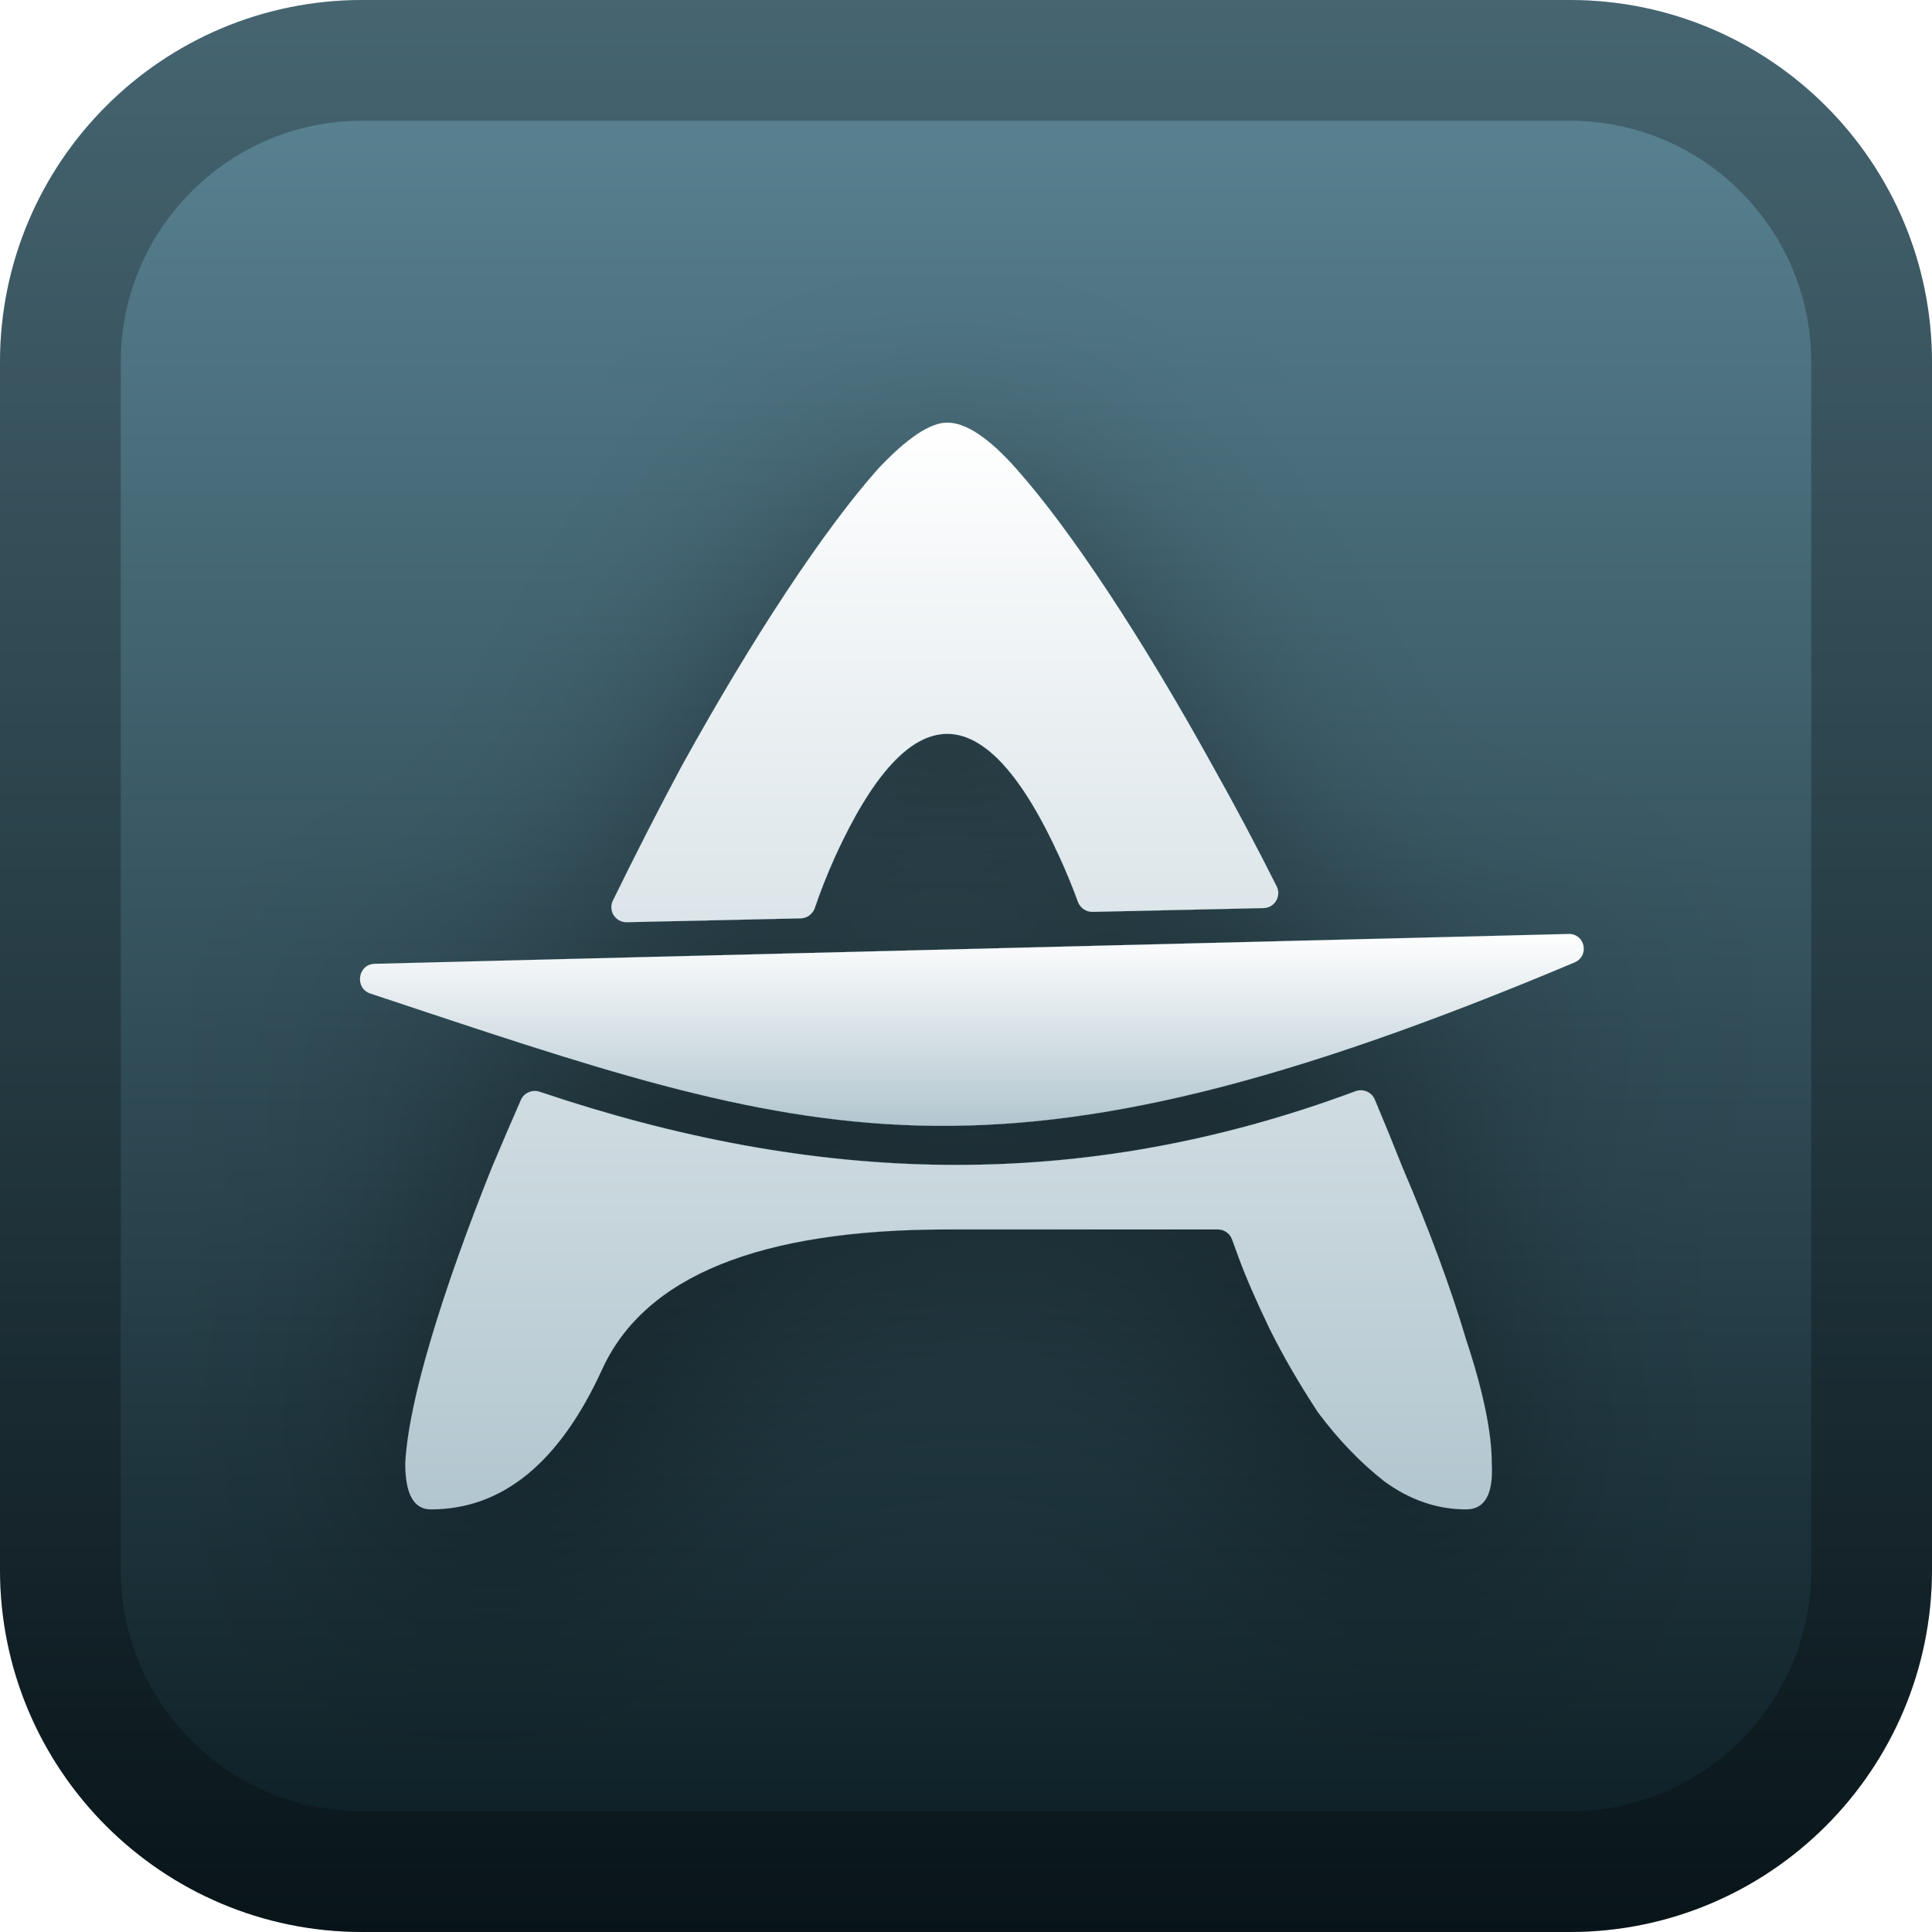
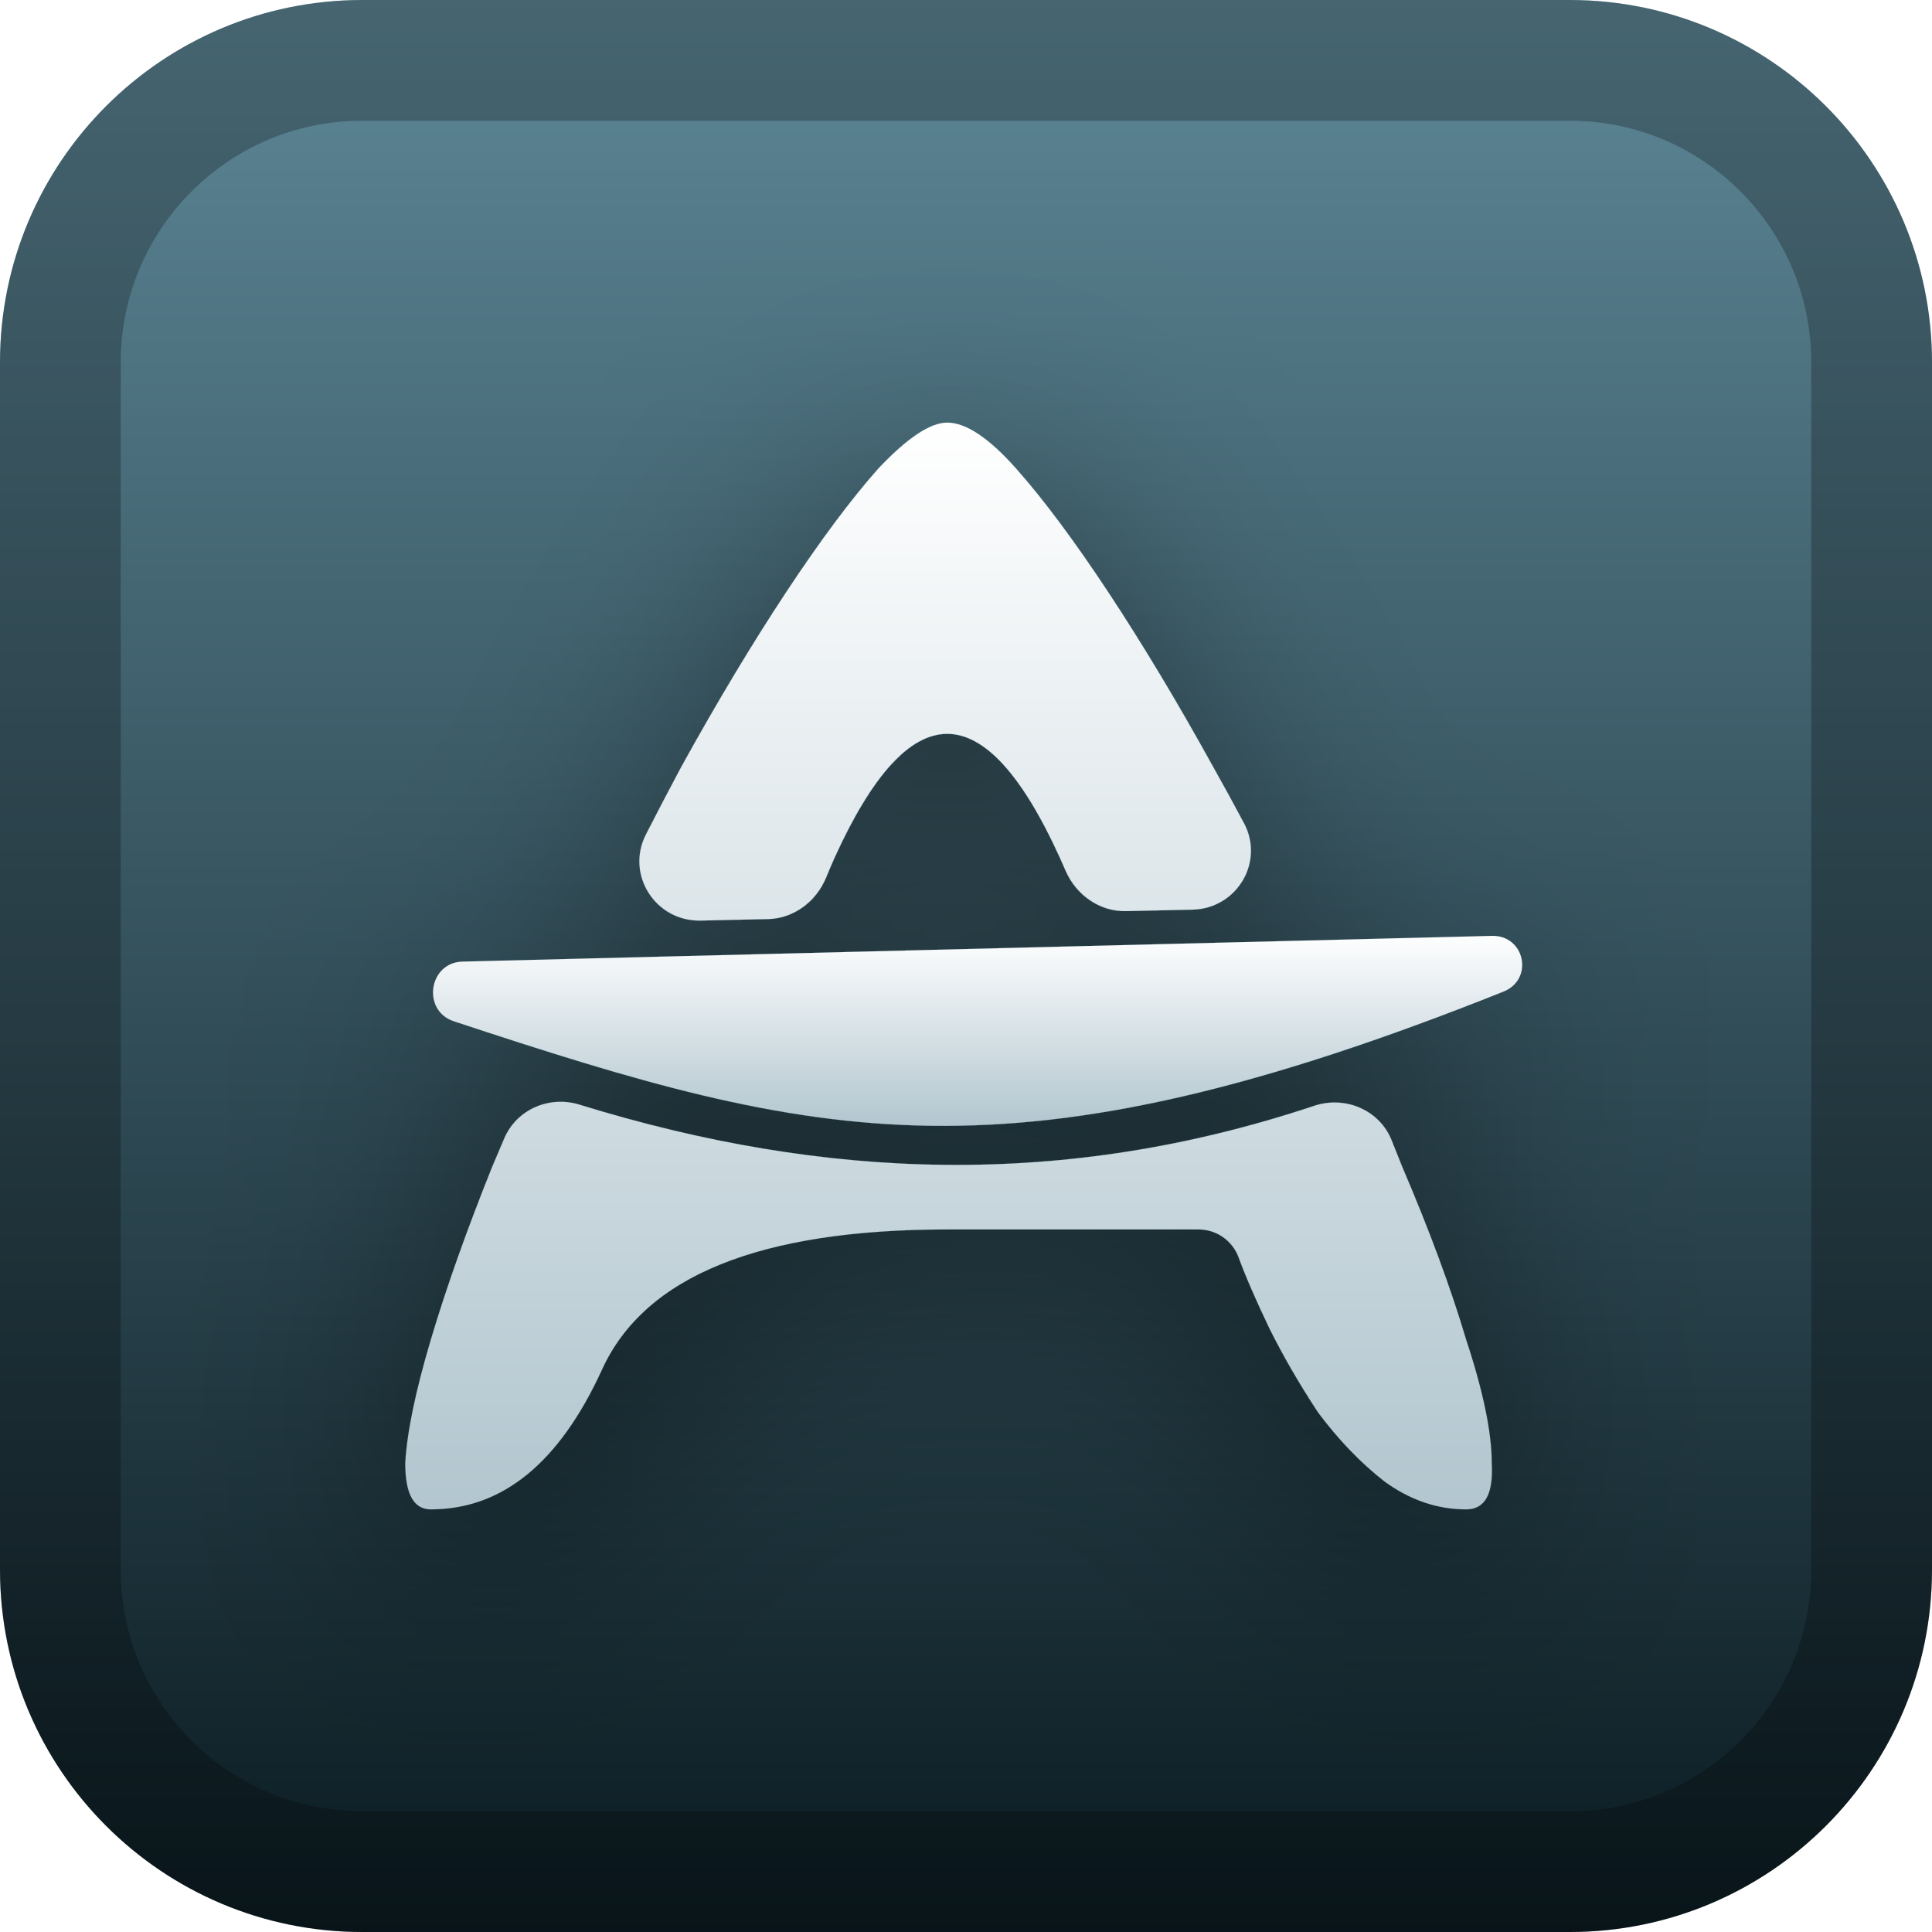
<svg xmlns="http://www.w3.org/2000/svg" width="128" height="128" viewBox="0 0 128 128" fill="none">
  <rect width="128" height="128" rx="24" fill="url(#paint0_linear_56_8)" />
  <rect x="4" y="4" width="120" height="120" rx="20" stroke="black" stroke-opacity="0.25" stroke-width="8" />
  <g filter="url(#filter0_d_56_8)">
-     <path d="M89.799 72.299C90.304 72.111 90.873 72.349 91.082 72.846C91.716 74.351 92.323 75.839 92.904 77.31C94.711 81.528 96.122 85.346 97.138 88.764C98.268 92.182 98.833 94.909 98.833 96.945C98.946 98.982 98.381 100 97.138 100C95.219 100 93.412 99.382 91.719 98.145C90.138 96.909 88.67 95.382 87.315 93.564C86.073 91.673 85 89.818 84.097 88C83.193 86.109 82.516 84.546 82.064 83.31C81.881 82.809 81.735 82.409 81.626 82.111C81.482 81.716 81.107 81.454 80.687 81.454H62.756C50.335 81.454 42.712 84.546 39.889 90.728C37.066 96.909 33.283 100 28.541 100C27.412 100 26.848 98.982 26.848 96.945C26.96 94.909 27.525 92.182 28.541 88.764C29.557 85.346 30.913 81.528 32.606 77.31C33.221 75.849 33.856 74.372 34.51 72.878C34.719 72.401 35.261 72.167 35.755 72.333C53.899 78.46 71.466 79.132 89.799 72.299ZM62.756 28C63.998 28 65.522 29.018 67.329 31.055C69.135 33.091 71.167 35.818 73.426 39.236C75.684 42.654 78 46.509 80.371 50.8C81.817 53.373 83.22 56.014 84.582 58.722C84.911 59.376 84.444 60.146 83.713 60.162L72.39 60.413C71.952 60.423 71.56 60.146 71.411 59.733C71.076 58.804 70.675 57.826 70.208 56.8C65.24 45.891 60.271 45.891 55.303 56.8C54.779 57.977 54.34 59.091 53.988 60.141C53.85 60.549 53.476 60.834 53.046 60.843L41.526 61.099C40.78 61.115 40.279 60.338 40.607 59.667C42.092 56.627 43.603 53.671 45.141 50.8C47.512 46.509 49.827 42.654 52.085 39.236C54.343 35.818 56.376 33.091 58.182 31.055C60.102 29.018 61.627 28 62.756 28Z" fill="url(#paint1_linear_56_8)" />
-     <path d="M103.918 61.877L24.821 63.855C23.697 63.883 23.475 65.472 24.541 65.826C53.835 75.556 65.511 80.098 104.318 63.764C105.328 63.338 105.015 61.85 103.918 61.877Z" fill="url(#paint2_linear_56_8)" />
+     <path d="M87.069 73.264C89.114 72.582 91.379 73.526 92.189 75.523C92.432 76.121 92.67 76.717 92.904 77.31C94.711 81.528 96.122 85.346 97.138 88.764C98.268 92.182 98.833 94.909 98.833 96.945C98.946 98.982 98.381 100 97.138 100C95.219 100 93.412 99.382 91.719 98.145C90.138 96.909 88.67 95.382 87.315 93.564C86.073 91.673 85 89.818 84.097 88C83.193 86.109 82.516 84.546 82.064 83.31C81.657 82.195 80.597 81.454 79.411 81.454H62.756C50.335 81.454 42.712 84.546 39.889 90.728C37.066 96.909 33.283 100 28.541 100C27.412 100 26.848 98.982 26.848 96.945C26.96 94.909 27.525 92.182 28.541 88.764C29.557 85.346 30.913 81.528 32.606 77.31C32.871 76.681 33.139 76.05 33.411 75.416C34.231 73.501 36.394 72.569 38.384 73.184C54.701 78.229 70.6 78.757 87.069 73.264ZM62.756 28C63.998 28 65.522 29.018 67.329 31.055C69.135 33.091 71.167 35.818 73.426 39.236C75.684 42.654 78 46.509 80.371 50.8C81.063 52.031 81.746 53.278 82.418 54.541C83.794 57.123 81.931 60.201 79.006 60.266L74.602 60.364C72.849 60.403 71.289 59.288 70.596 57.677C70.472 57.388 70.343 57.096 70.208 56.8C65.24 45.891 60.271 45.891 55.303 56.8C55.103 57.247 54.917 57.685 54.742 58.114C54.094 59.71 52.605 60.853 50.883 60.891L46.419 60.99C43.433 61.056 41.435 57.949 42.794 55.289C43.569 53.77 44.351 52.274 45.141 50.8C47.512 46.509 49.827 42.654 52.085 39.236C54.343 35.818 56.376 33.091 58.182 31.055C60.102 29.018 61.627 28 62.756 28Z" fill="url(#paint1_linear_56_8)" />
+     <path d="M98.838 62.004L30.642 63.709C28.395 63.765 27.933 66.957 30.068 67.662C54.343 75.686 66.899 78.756 99.606 65.698C101.642 64.885 101.03 61.949 98.838 62.004Z" fill="url(#paint2_linear_56_8)" />
  </g>
  <defs>
-     <filter id="filter0_d_56_8" x="7.849" y="16" width="113.082" height="104" filterUnits="userSpaceOnUse" color-interpolation-filters="sRGB">
+     <filter id="filter0_d_56_8" x="10.848" y="16" width="106.002" height="104" filterUnits="userSpaceOnUse" color-interpolation-filters="sRGB">
      <feFlood flood-opacity="0" result="BackgroundImageFix" />
      <feColorMatrix in="SourceAlpha" type="matrix" values="0 0 0 0 0 0 0 0 0 0 0 0 0 0 0 0 0 0 127 0" result="hardAlpha" />
      <feOffset dy="4" />
      <feGaussianBlur stdDeviation="8" />
      <feComposite in2="hardAlpha" operator="out" />
      <feColorMatrix type="matrix" values="0 0 0 0 0 0 0 0 0 0 0 0 0 0 0 0 0 0 0.5 0" />
      <feBlend mode="normal" in2="BackgroundImageFix" result="effect1_dropShadow_56_8" />
      <feBlend mode="normal" in="SourceGraphic" in2="effect1_dropShadow_56_8" result="shape" />
    </filter>
    <linearGradient id="paint0_linear_56_8" x1="64" y1="0" x2="64" y2="128" gradientUnits="userSpaceOnUse">
      <stop stop-color="#5D8797" />
      <stop offset="1" stop-color="#0B1B21" />
    </linearGradient>
    <linearGradient id="paint1_linear_56_8" x1="62.847" y1="28" x2="62.847" y2="100" gradientUnits="userSpaceOnUse">
      <stop stop-color="white" />
      <stop offset="1" stop-color="#B2C6CF" />
    </linearGradient>
    <linearGradient id="paint2_linear_56_8" x1="64" y1="61.75" x2="64" y2="74.591" gradientUnits="userSpaceOnUse">
      <stop stop-color="white" />
      <stop offset="1" stop-color="#B2C6CF" />
    </linearGradient>
  </defs>
</svg>
